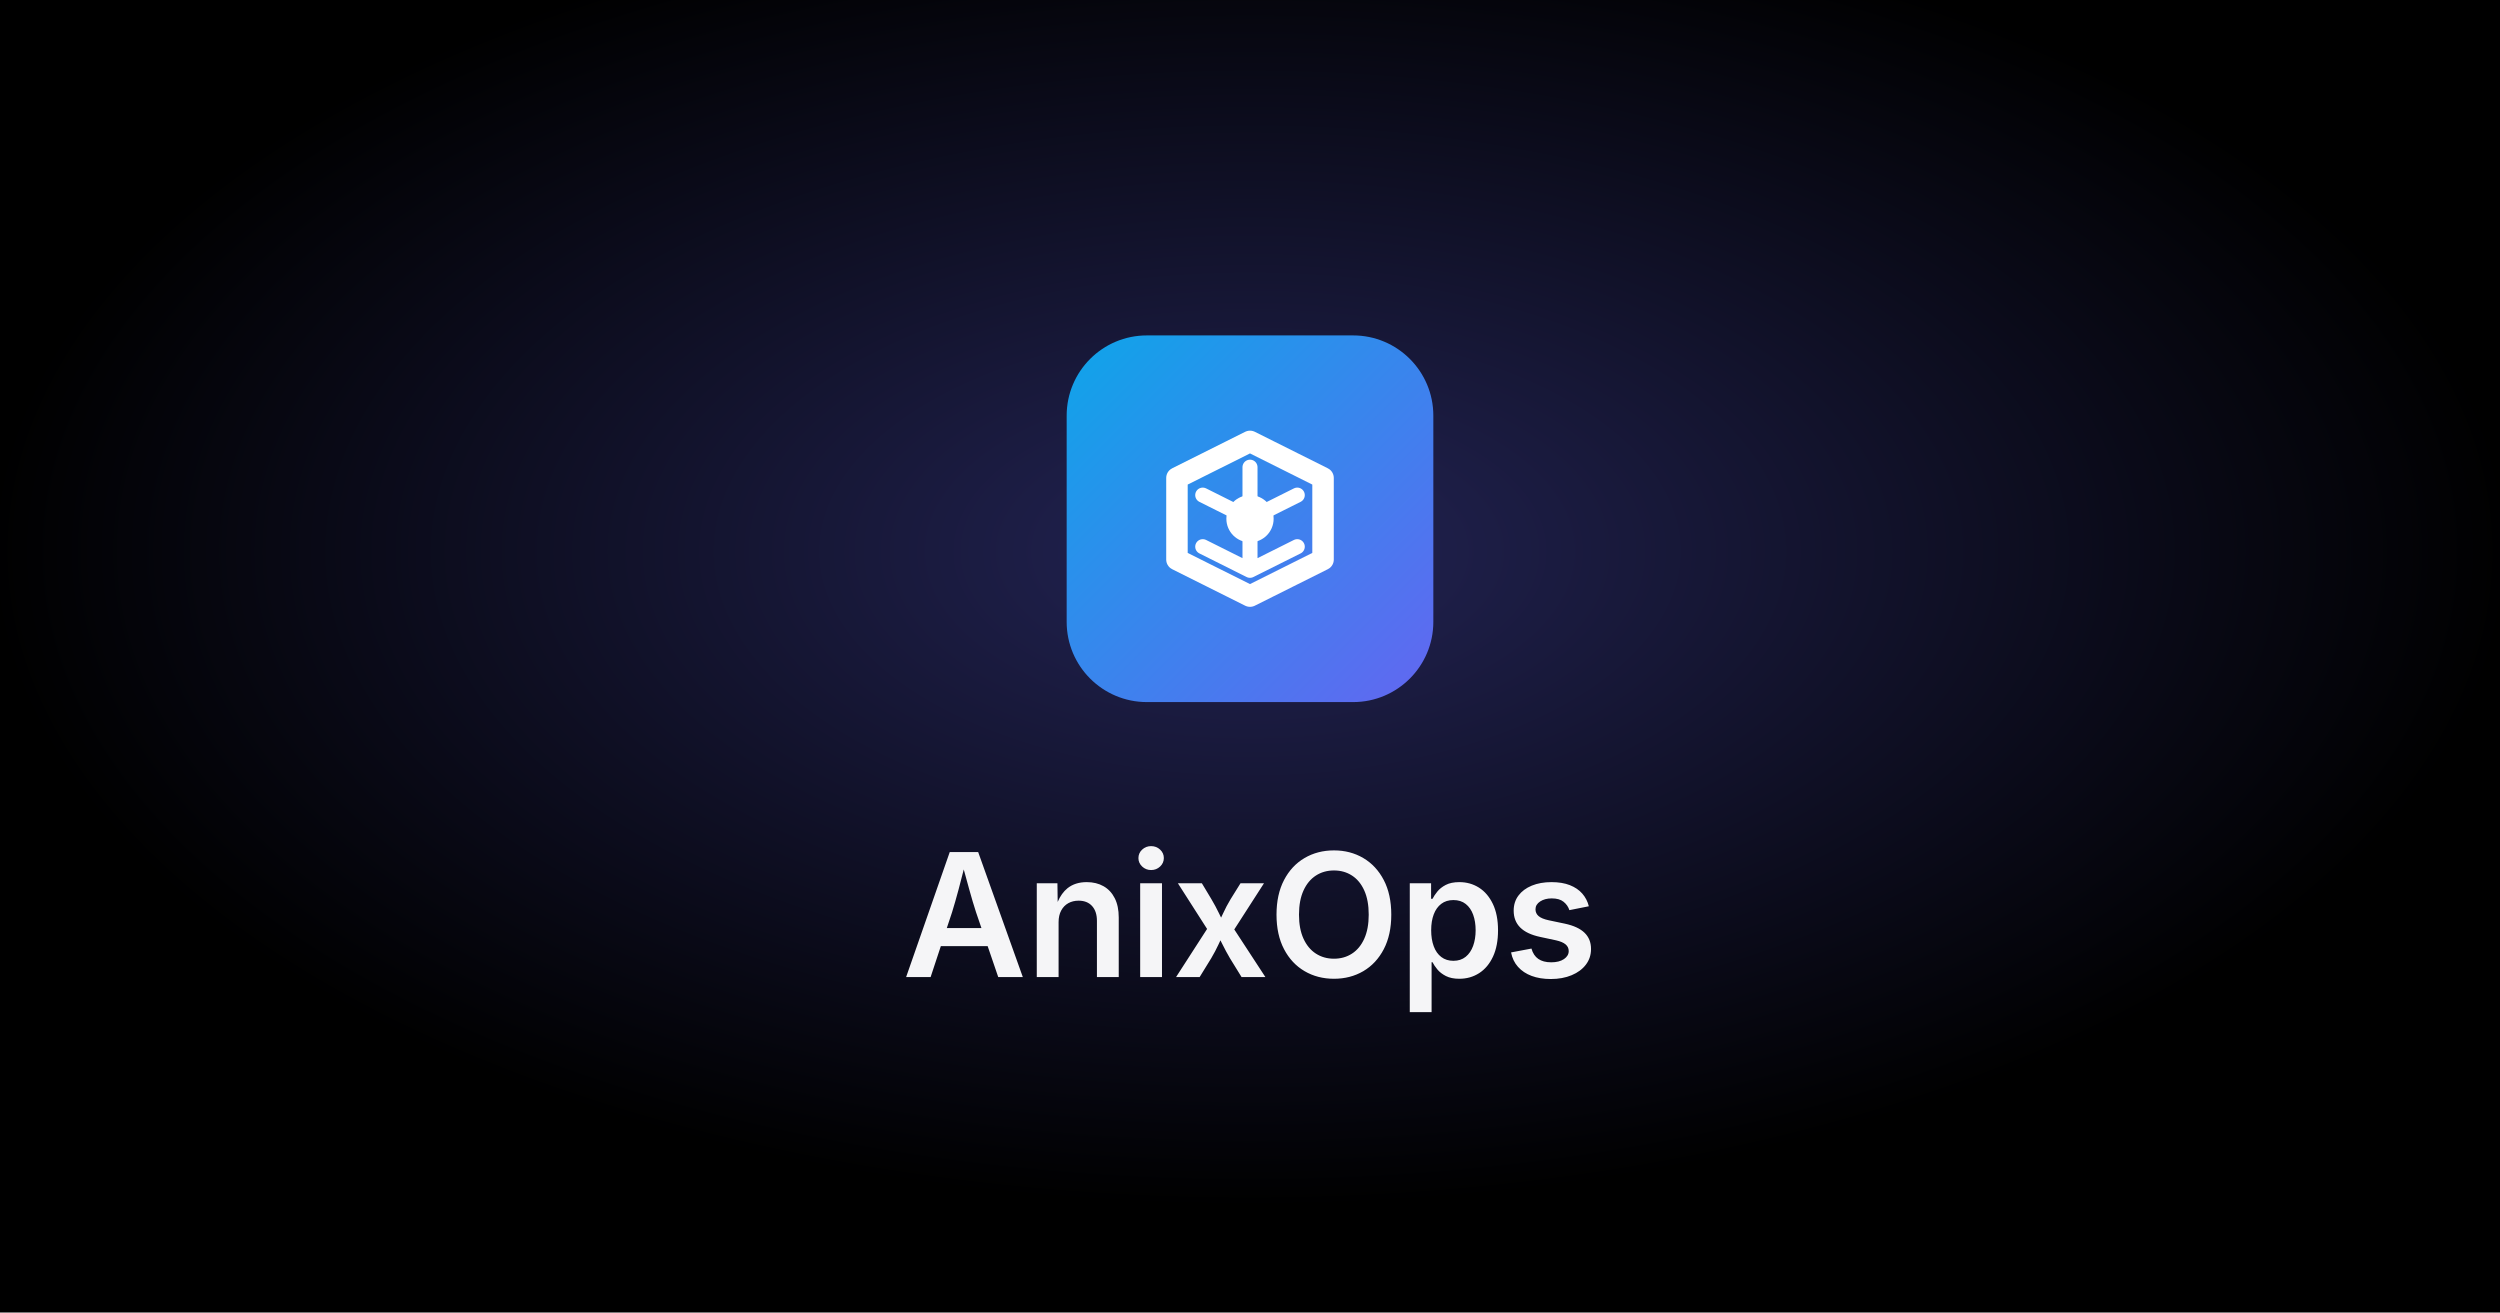
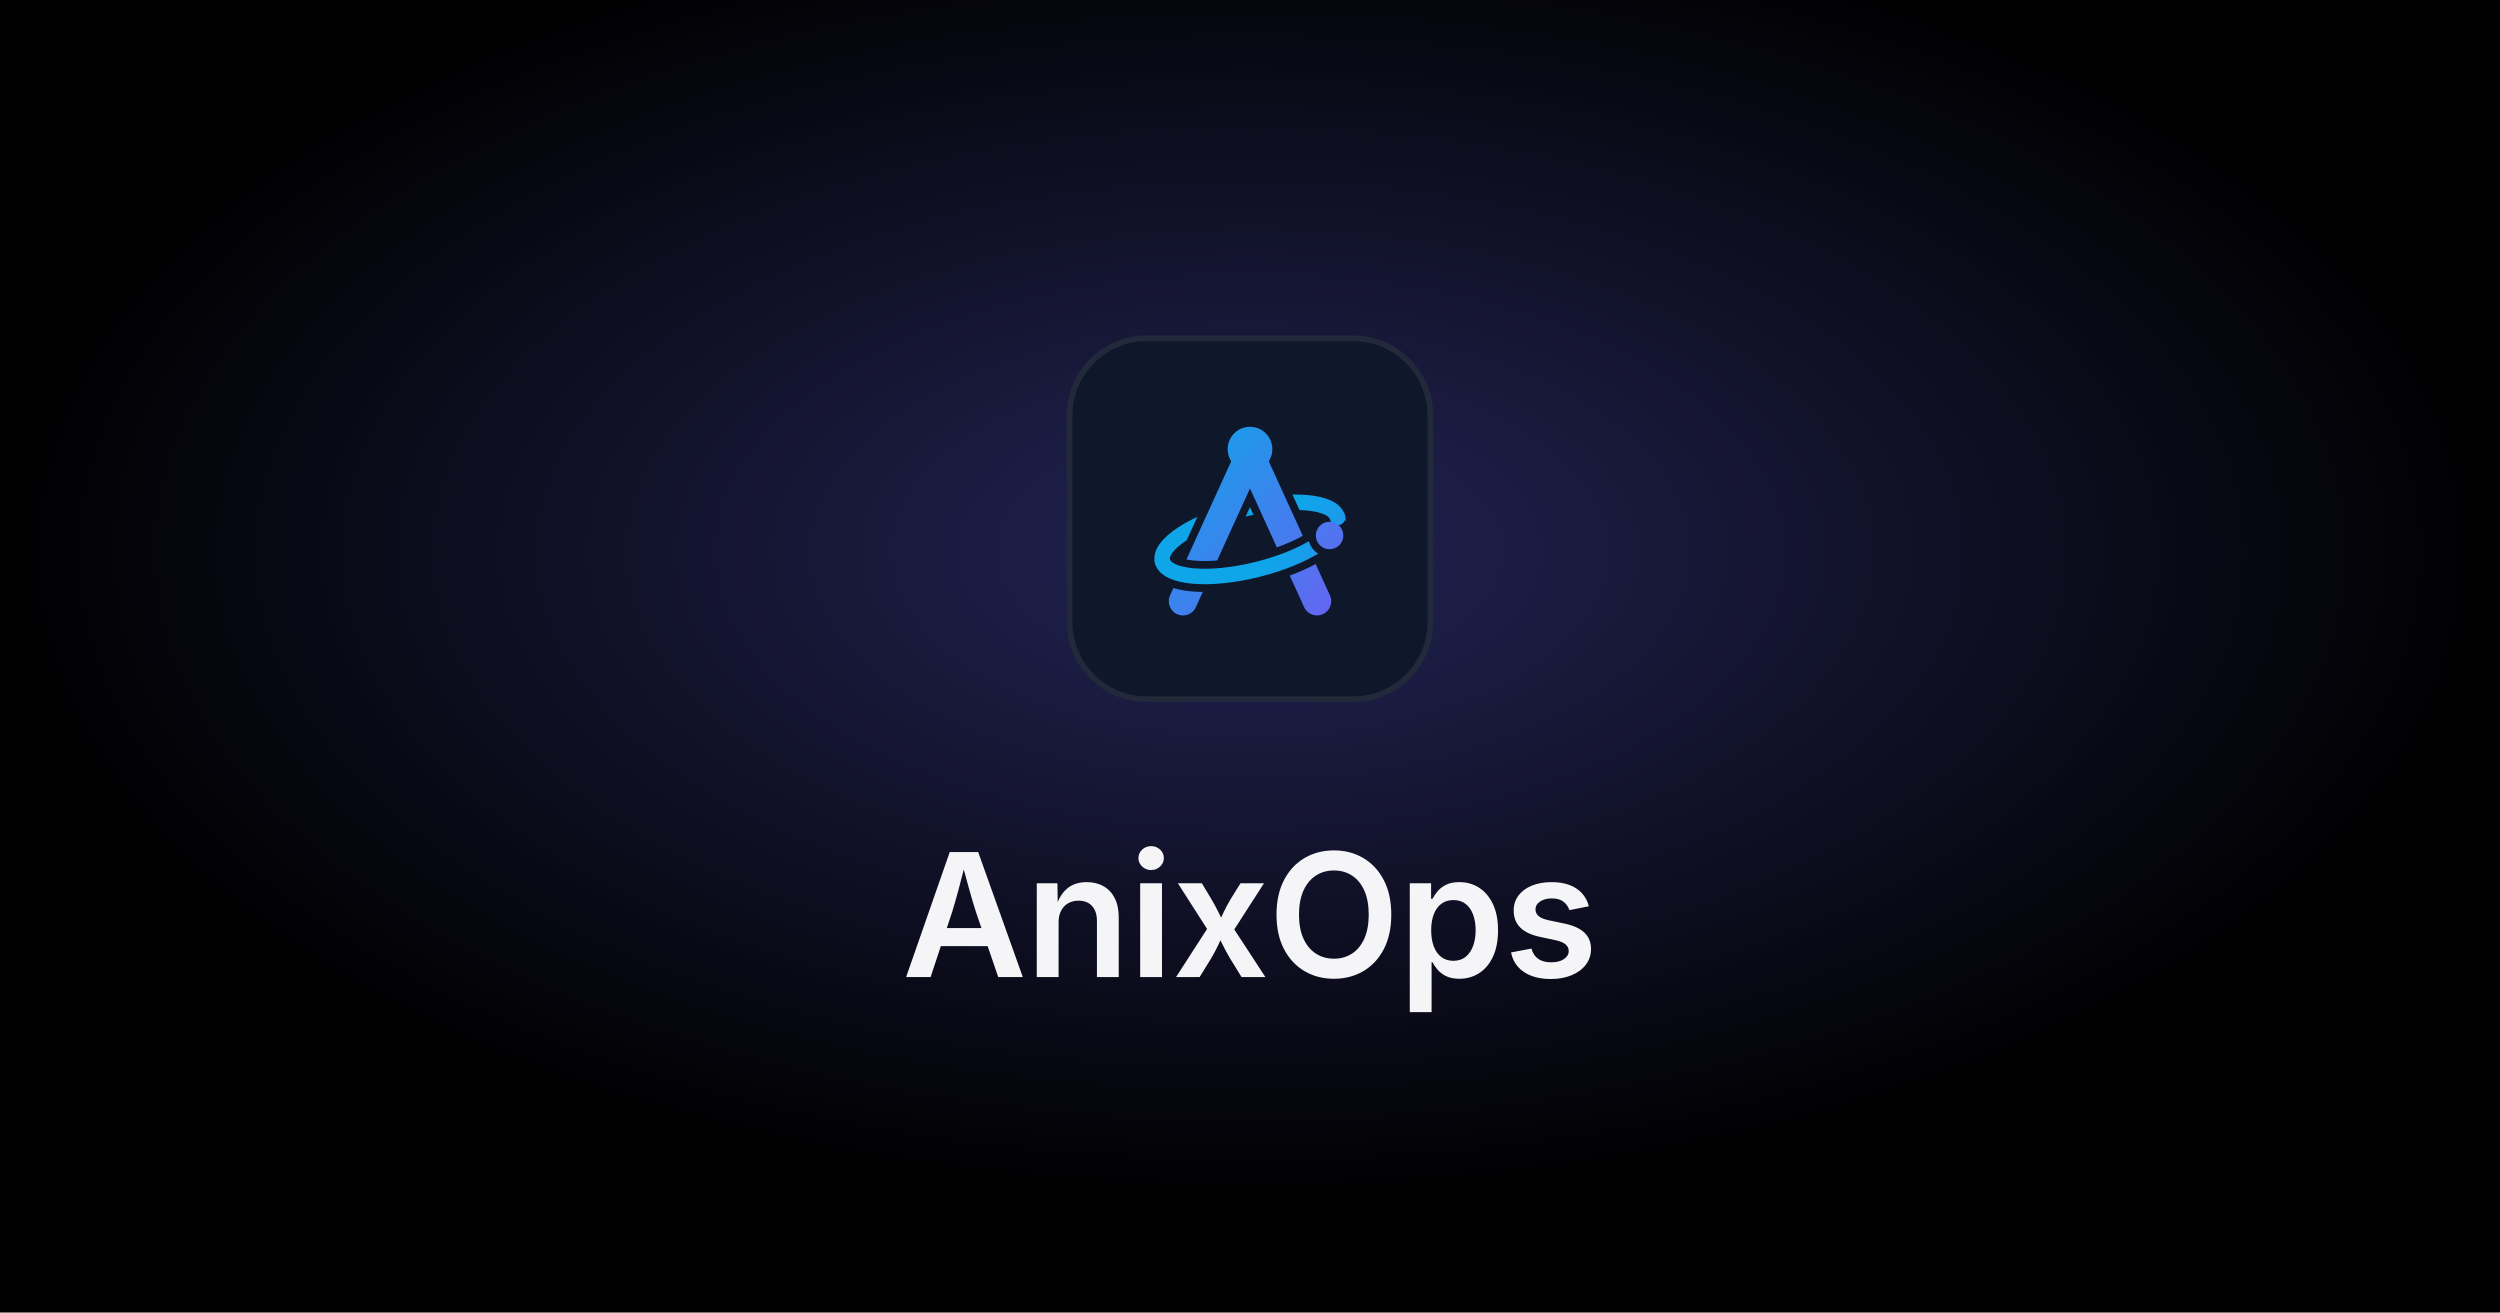
<svg xmlns="http://www.w3.org/2000/svg" viewBox="0 0 1200 630" width="1200" height="630" role="img">
  <defs>
-     <linearGradient id="g" x1="0" y1="0" x2="1" y2="1">
+     <linearGradient id="g" gradientUnits="userSpaceOnUse" x1="2" y1="2" x2="22" y2="22">
      <stop offset="0" stop-color="#0EA5E9" />
      <stop offset="1" stop-color="#6366F1" />
    </linearGradient>
    <radialGradient id="glow" cx="0.5" cy="0.42" r="0.5">
      <stop offset="0" stop-color="#6366F1" stop-opacity="0.35" />
      <stop offset="1" stop-color="#6366F1" stop-opacity="0" />
    </radialGradient>
  </defs>
  <rect width="1200" height="630" fill="#000000" />
  <rect width="1200" height="630" fill="url(#glow)" />
-   <rect x="512" y="161" width="176" height="176" rx="38.5" fill="url(#g)" />
+   <rect x="512" y="161" width="176" height="176" rx="38.5" fill="#0F172A" />
+   <rect x="513.375" y="162.375" width="173.25" height="173.25" rx="37.125" fill="none" stroke="#FFFFFF" stroke-opacity="0.08" stroke-width="2.75" />
  <g transform="translate(550.5 199.5) scale(4.125)">
-     <g fill="none" stroke="#FFFFFF" stroke-linejoin="round" stroke-linecap="round">
-       <path stroke-width="2.5" d="M12 3 20.5 7.25v9.5L12 21l-8.5-4.25v-9.5z" />
-       <path stroke-width="1.75" d="M12 6v12M6.5 9.25 12 12l5.5-2.75M6.5 15.25 12 18l5.5-2.75" />
+     <defs>
+       <mask id="b14" maskUnits="userSpaceOnUse" x="-2" y="-2" width="28" height="28">
+         <rect x="-2" y="-2" width="28" height="28" fill="#FFFFFF" />
+         <g fill="none" stroke="#000000" stroke-width="5.1" stroke-linecap="round">
+           <path d="M4.2 21.6 12 4.5 19.8 21.6" stroke-linejoin="round" />
+         </g>
+       </mask>
+       <mask id="l14" maskUnits="userSpaceOnUse" x="-2" y="-2" width="28" height="28">
+         <rect x="-2" y="-2" width="28" height="28" fill="#FFFFFF" />
+         <g fill="none" stroke="#000000" stroke-width="3.6" stroke-linecap="round">
+           <path transform="translate(12 14.4) rotate(-14)" d="M-10.5 0A10.5 3.6 0 0 0 10.5 0" />
+         </g>
+       </mask>
+       <mask id="f14" maskUnits="userSpaceOnUse" x="-2" y="-2" width="28" height="28">
+         <rect x="-2" y="-2" width="28" height="28" fill="#FFFFFF" />
+         <circle cx="21.259" cy="13.947" r="2.5" fill="#000000" />
+       </mask>
+     </defs>
+     <g fill="none" stroke="url(#g)" stroke-linecap="round" stroke-linejoin="round">
+       <g stroke-width="1.8" mask="url(#b14)">
+         <path transform="translate(12 14.4) rotate(-14)" d="M10.5 0A10.5 3.6 0 0 0 -10.5 0" />
+       </g>
+       <path stroke-width="3.3" d="M4.2 21.6 12 4.5 19.8 21.6" mask="url(#l14)" />
+       <g stroke-width="1.8" mask="url(#f14)">
+         <path transform="translate(12 14.4) rotate(-14)" d="M-10.5 0A10.5 3.6 0 0 0 10.5 0" />
+       </g>
    </g>
-     <circle cx="12" cy="12" r="2.75" fill="#FFFFFF" />
+     <circle cx="12" cy="3.9" r="2.6" fill="url(#g)" />
+     <circle cx="21.259" cy="13.947" r="1.6" fill="url(#g)" />
  </g>
  <g transform="translate(432.924 469)">
    <path fill="#F5F5F7" d="M13.77 0L2.01 0L22.95-60.00L36.60-60.00L58.03 0L46.23 0L41.15-14.86L18.68-14.86L13.77 0ZM21.54-23.52L38.17-23.52L35.56-31.17Q33.99-36 32.30-42.12L32.30-42.12Q31.09-46.47 29.68-51.66L29.68-51.66Q28.35-46.39 27.18-42L27.18-42Q25.53-35.84 24.08-31.17L24.08-31.17L21.54-23.52ZM75.20-26.38L75.20-26.38L75.20 0L64.73 0L64.73-45.02L74.64-45.02L74.76-36.08Q76.57-40.31 79.51-42.68L79.51-42.68Q83.18-45.58 88.69-45.58L88.69-45.58Q93.32-45.58 96.79-43.61Q100.25-41.64 102.16-37.85Q104.07-34.07 104.07-28.63L104.07-28.63L104.07 0L93.60 0L93.60-27.02Q93.60-31.53 91.27-34.11Q88.93-36.68 84.83-36.68L84.83-36.68Q82.05-36.68 79.87-35.48Q77.70-34.27 76.45-31.95Q75.20-29.64 75.20-26.38ZM124.83 0L114.36 0L114.36-45.02L124.83-45.02L124.83 0ZM119.60-51.38L119.60-51.38Q117.10-51.38 115.31-53.07Q113.52-54.77 113.52-57.10L113.52-57.10Q113.52-59.52 115.31-61.19Q117.10-62.86 119.60-62.86L119.60-62.86Q122.14-62.86 123.93-61.19Q125.72-59.52 125.72-57.14L125.72-57.14Q125.72-54.77 123.93-53.07Q122.14-51.38 119.60-51.38ZM142.90 0L131.58 0L146.48-23.11L132.47-45.02L143.98-45.02L148.57-37.37Q150.59-33.95 152.16-30.68L152.16-30.68Q152.68-29.60 153.20-28.55L153.20-28.55Q153.69-29.60 154.21-30.68L154.21-30.68Q155.70-33.95 157.75-37.37L157.75-37.37L162.51-45.02L173.78-45.02L159.53-22.87L174.47 0L163.03 0L157.47-9.02Q155.46-12.44 153.89-15.66L153.89-15.66Q153.36-16.67 152.88-17.64L152.88-17.64Q152.40-16.67 151.96-15.66L151.96-15.66Q150.47-12.44 148.45-9.02L148.45-9.02L142.90 0ZM207.39 0.81L207.39 0.81Q199.49 0.81 193.25-2.86Q187.01-6.52 183.41-13.41Q179.80-20.30 179.80-29.96L179.80-29.96Q179.80-39.66 183.41-46.57Q187.01-53.48 193.25-57.14Q199.49-60.81 207.39-60.81L207.39-60.81Q215.24-60.81 221.46-57.14Q227.68-53.48 231.29-46.57Q234.89-39.66 234.89-29.96L234.89-29.96Q234.89-20.30 231.29-13.39Q227.68-6.48 221.46-2.84Q215.24 0.81 207.39 0.81ZM207.39-8.82L207.39-8.82Q212.26-8.82 216.02-11.26Q219.79-13.69 221.92-18.42Q224.06-23.15 224.06-29.96L224.06-29.96Q224.06-36.85 221.92-41.58Q219.79-46.31 216.02-48.74Q212.26-51.18 207.39-51.18L207.39-51.18Q202.47-51.18 198.69-48.72Q194.90-46.27 192.75-41.54Q190.59-36.81 190.59-29.96L190.59-29.96Q190.59-23.15 192.75-18.44Q194.90-13.73 198.69-11.28Q202.47-8.82 207.39-8.82ZM254.24 16.83L243.77 16.83L243.77-45.02L254.00-45.02L254.00-37.57L254.68-37.57Q255.49-39.18 256.98-41.03Q258.47-42.89 261.02-44.23Q263.58-45.58 267.57-45.58L267.57-45.58Q272.80-45.58 276.99-42.93Q281.18-40.27 283.66-35.09Q286.13-29.92 286.13-22.43L286.13-22.43Q286.13-15.02 283.72-9.83Q281.30-4.63 277.09-1.91Q272.88 0.81 267.53 0.81L267.53 0.81Q263.70 0.81 261.12-0.50Q258.55-1.81 257.02-3.66Q255.49-5.52 254.68-7.13L254.68-7.13L254.24-7.13L254.24 16.83ZM264.71-7.81L264.71-7.81Q268.21-7.81 270.59-9.72Q272.96-11.64 274.17-14.96Q275.38-18.28 275.38-22.47L275.38-22.47Q275.38-26.66 274.19-29.94Q273.00-33.22 270.63-35.09Q268.25-36.97 264.71-36.97L264.71-36.97Q261.25-36.97 258.87-35.15Q256.49-33.34 255.27-30.10Q254.04-26.86 254.04-22.47L254.04-22.47Q254.04-18.08 255.27-14.78Q256.49-11.48 258.89-9.64Q261.29-7.81 264.71-7.81ZM311.44 0.93L311.44 0.93Q306.25 0.93 302.26-0.56Q298.27-2.05 295.72-4.91Q293.16-7.77 292.39-11.84L292.39-11.84L302.18-13.69Q303.11-10.35 305.46-8.72Q307.82-7.09 311.64-7.09L311.64-7.09Q315.51-7.09 317.78-8.64Q320.06-10.19 320.06-12.48L320.06-12.48Q320.06-14.42 318.57-15.68Q317.08-16.95 313.98-17.64L313.98-17.64L306.29-19.29Q299.92-20.66 296.78-23.80Q293.64-26.94 293.64-31.89L293.64-31.89Q293.64-36.08 295.94-39.14Q298.23-42.20 302.32-43.89Q306.41-45.58 311.80-45.58L311.80-45.58Q316.92-45.58 320.60-44.13Q324.29-42.68 326.56-40.09Q328.84-37.49 329.72-33.99L329.72-33.99L320.38-32.13Q319.62-34.51 317.60-36.14Q315.59-37.77 311.92-37.77L311.92-37.77Q308.58-37.77 306.35-36.30Q304.11-34.83 304.11-32.54L304.11-32.54Q304.11-30.56 305.60-29.28Q307.09-27.99 310.51-27.26L310.51-27.26L318.17-25.65Q324.57-24.28 327.67-21.26Q330.77-18.24 330.77-13.49L330.77-13.49Q330.77-9.22 328.31-5.98Q325.86-2.74 321.49-0.91Q317.12 0.93 311.44 0.93Z" />
  </g>
</svg>
